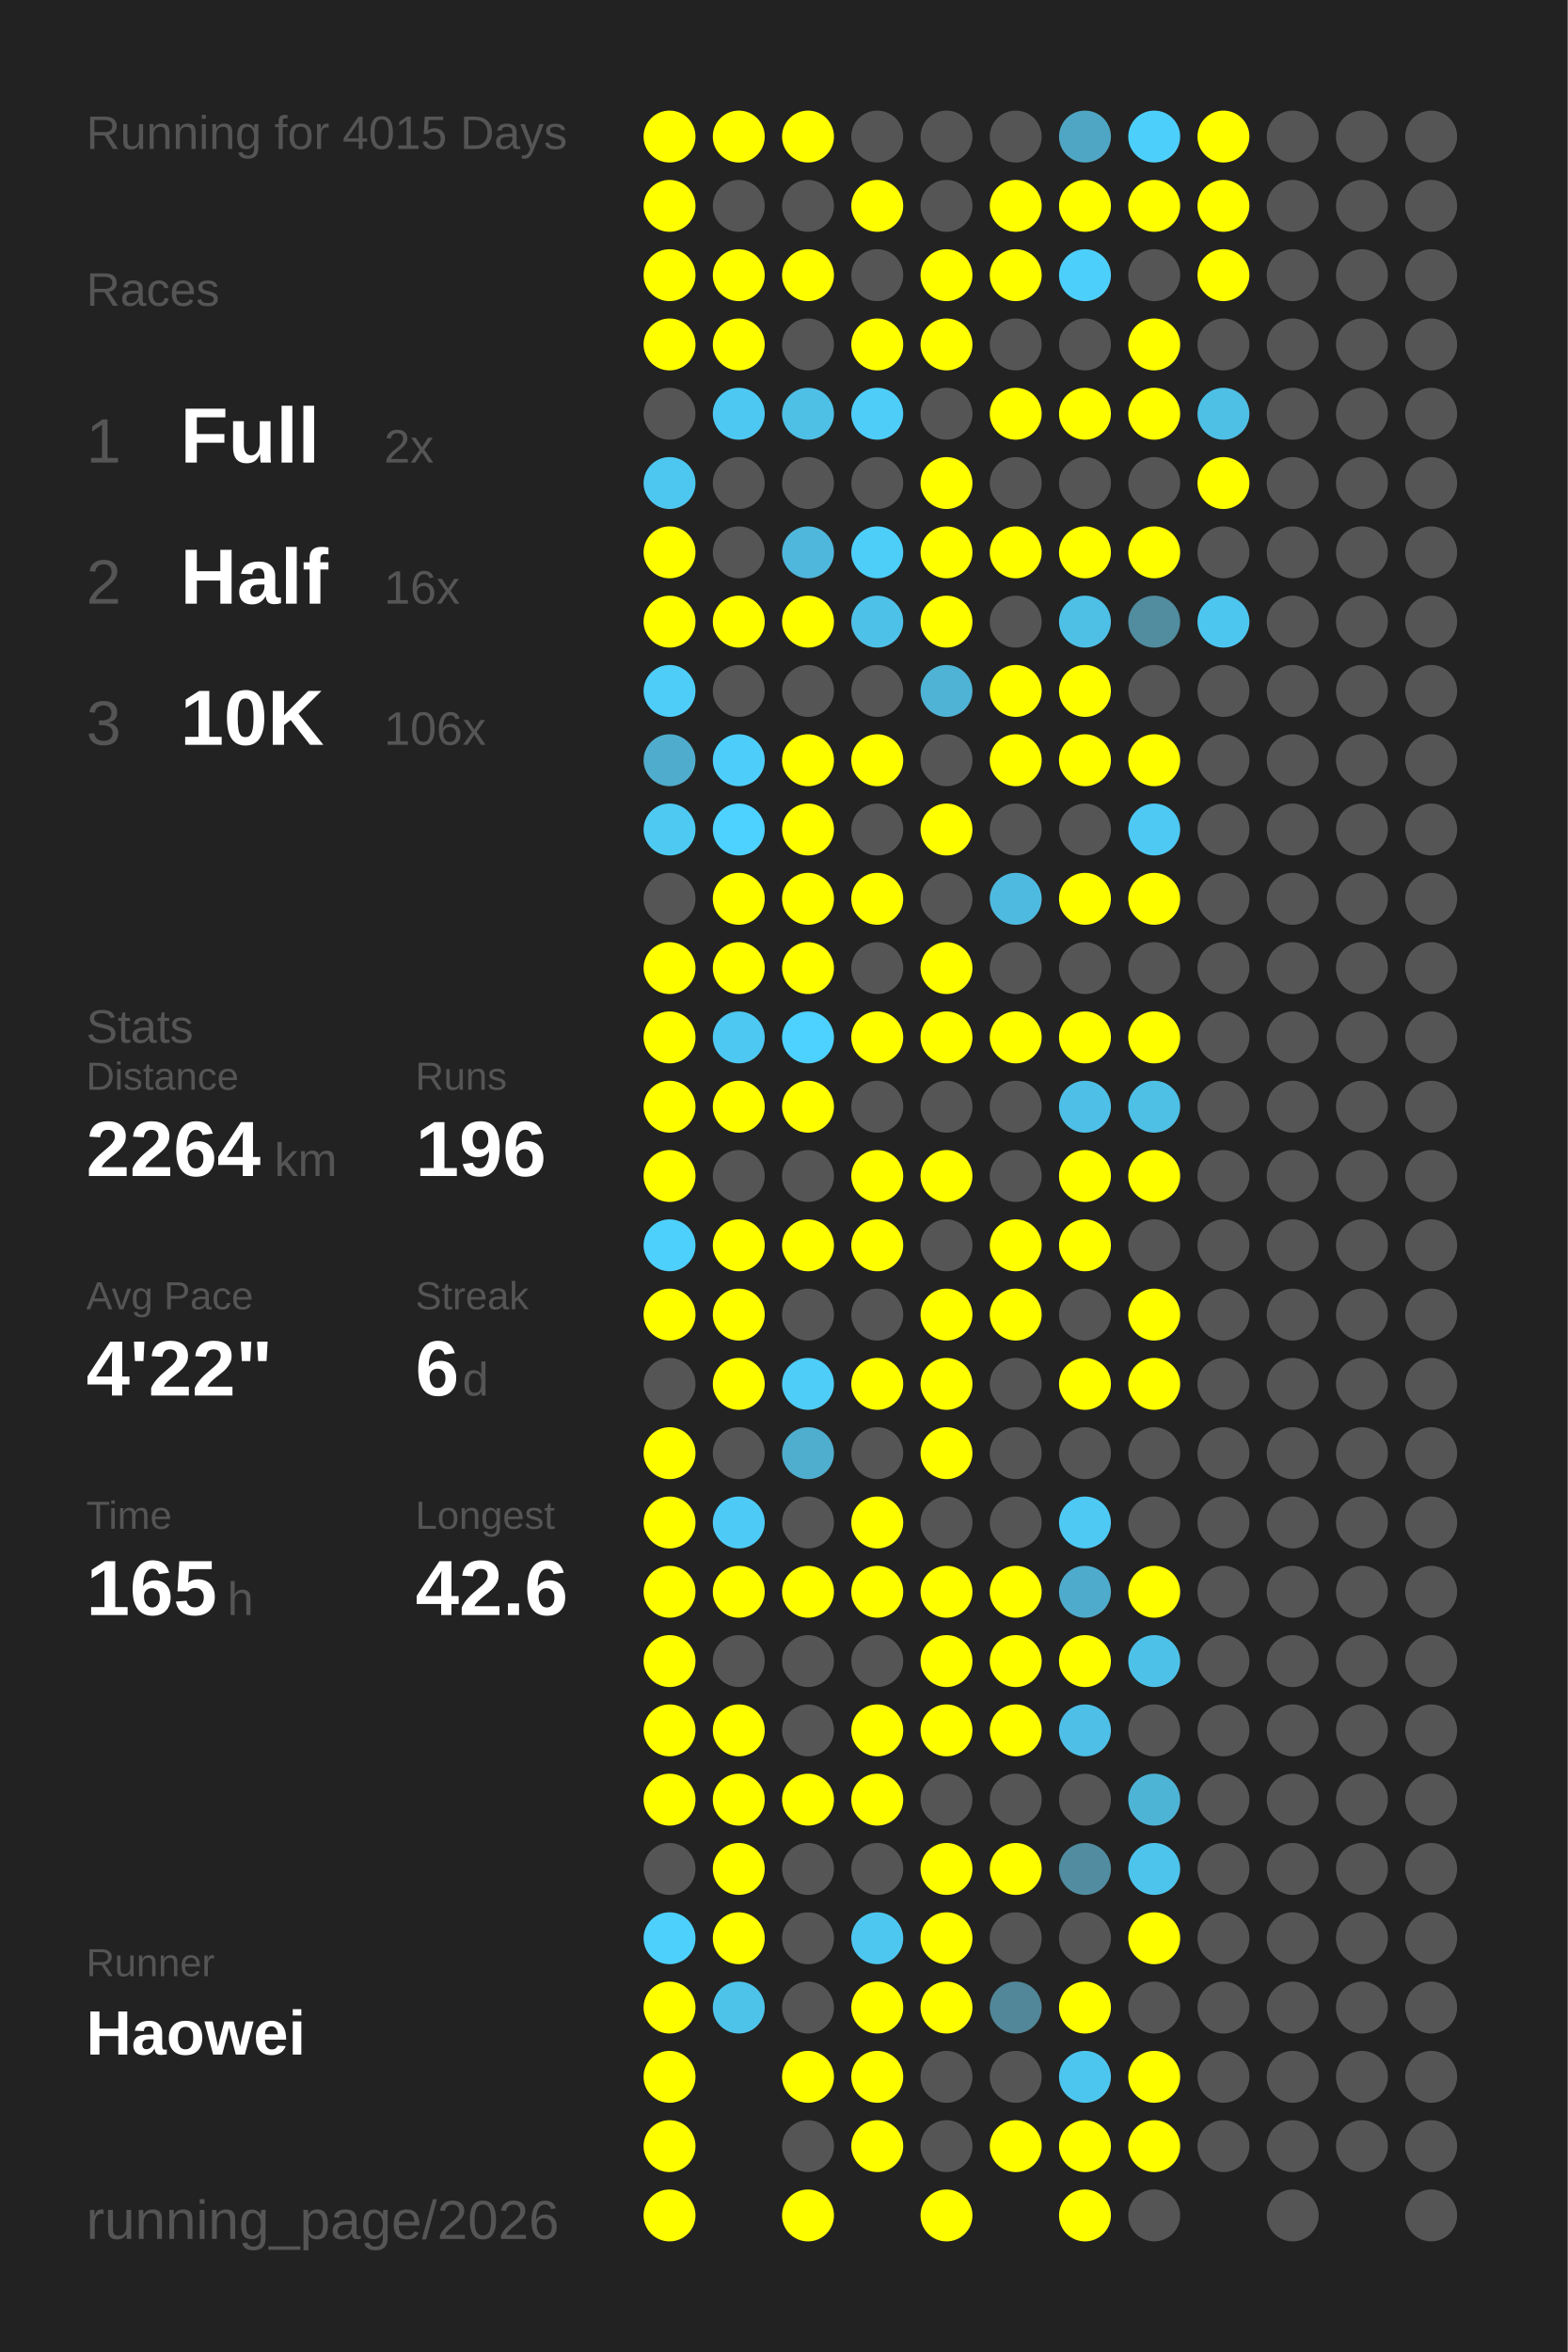
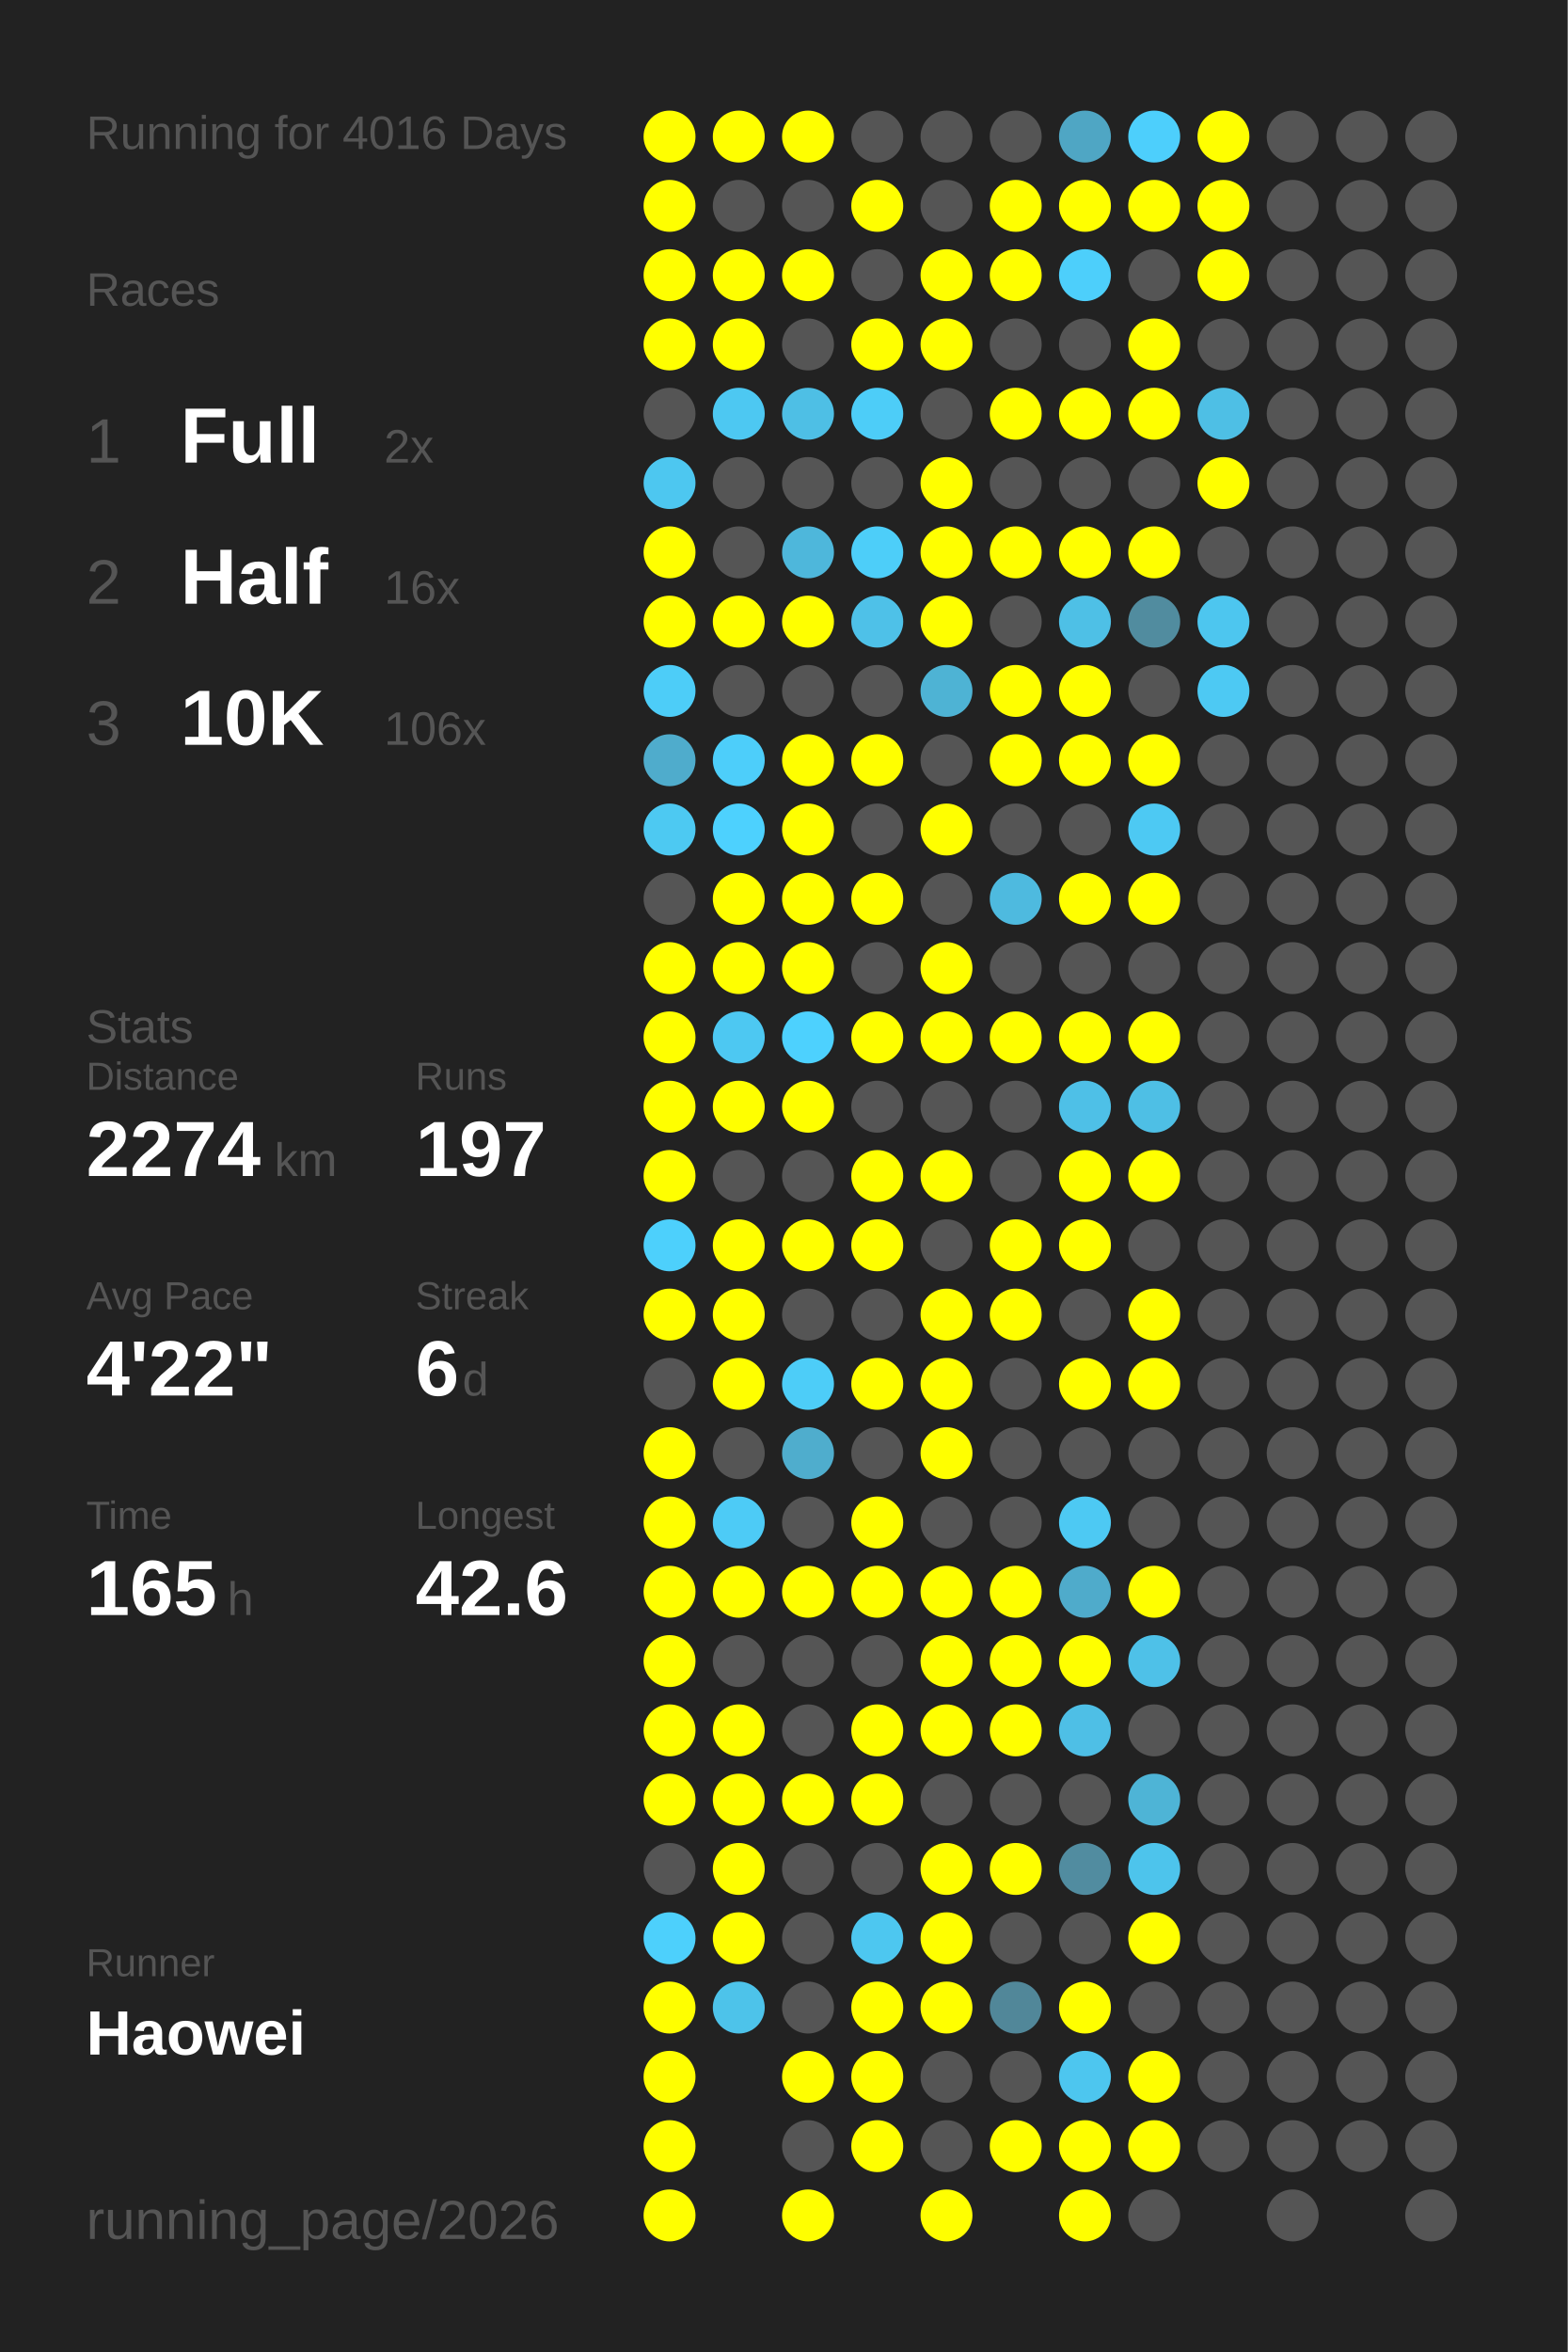
<svg xmlns="http://www.w3.org/2000/svg" baseProfile="full" height="300mm" version="1.1" viewBox="0,0,200,300" width="200mm">
  <defs />
  <rect fill="#222222" height="300" width="200" x="0" y="0" />
-   <text fill="#555555" style="font-size:6px; font-family:Arial;" x="11" y="19">Running for 4015 Days</text>
+   <text fill="#555555" style="font-size:6px; font-family:Arial;" x="11" y="19">Running for 4016 Days</text>
  <text fill="#555555" style="font-size:6px; font-family:Arial;" x="11" y="39">Races</text>
  <text fill="#555555" style="font-size:8px; font-family:Arial;" x="11" y="59">1</text>
  <text fill="#FFFFFF" style="font-size:10px; font-family:Arial; font-weight:bold;" x="23" y="59">Full</text>
  <text fill="#555555" style="font-size:6px; font-family:Arial;" x="49" y="59">2x</text>
  <text fill="#555555" style="font-size:8px; font-family:Arial;" x="11" y="77">2</text>
  <text fill="#FFFFFF" style="font-size:10px; font-family:Arial; font-weight:bold;" x="23" y="77">Half</text>
  <text fill="#555555" style="font-size:6px; font-family:Arial;" x="49" y="77">16x</text>
  <text fill="#555555" style="font-size:8px; font-family:Arial;" x="11" y="95">3</text>
  <text fill="#FFFFFF" style="font-size:10px; font-family:Arial; font-weight:bold;" x="23" y="95">10K</text>
  <text fill="#555555" style="font-size:6px; font-family:Arial;" x="49" y="95">106x</text>
  <text fill="#555555" style="font-size:6px; font-family:Arial;" x="11" y="133">Stats</text>
  <text fill="#555555" style="font-size:5px; font-family:Arial;" x="11" y="139">Distance</text>
-   <text fill="#FFFFFF" style="font-size:10px; font-family:Arial; font-weight:bold;" x="11" y="150">2264</text>
+   <text fill="#FFFFFF" style="font-size:10px; font-family:Arial; font-weight:bold;" x="11" y="150">2274</text>
  <text fill="#555555" style="font-size:6px; font-family:Arial;" x="35" y="150">km</text>
  <text fill="#555555" style="font-size:5px; font-family:Arial;" x="53" y="139">Runs</text>
-   <text fill="#FFFFFF" style="font-size:10px; font-family:Arial; font-weight:bold;" x="53" y="150">196</text>
+   <text fill="#FFFFFF" style="font-size:10px; font-family:Arial; font-weight:bold;" x="53" y="150">197</text>
  <text fill="#555555" style="font-size:5px; font-family:Arial;" x="11" y="167">Avg Pace</text>
  <text fill="#FFFFFF" style="font-size:10px; font-family:Arial; font-weight:bold;" x="11" y="178">4'22"</text>
  <text fill="#555555" style="font-size:5px; font-family:Arial;" x="53" y="167">Streak</text>
  <text fill="#FFFFFF" style="font-size:10px; font-family:Arial; font-weight:bold;" x="53" y="178">6</text>
  <text fill="#555555" style="font-size:6px; font-family:Arial;" x="59" y="178">d</text>
  <text fill="#555555" style="font-size:5px; font-family:Arial;" x="11" y="195">Time</text>
  <text fill="#FFFFFF" style="font-size:10px; font-family:Arial; font-weight:bold;" x="11" y="206">165</text>
  <text fill="#555555" style="font-size:6px; font-family:Arial;" x="29" y="206">h</text>
  <text fill="#555555" style="font-size:5px; font-family:Arial;" x="53" y="195">Longest</text>
  <text fill="#FFFFFF" style="font-size:10px; font-family:Arial; font-weight:bold;" x="53" y="206">42.6</text>
  <text fill="#555555" style="font-size:5px; font-family:Arial;" x="11" y="252.065">Runner</text>
  <text fill="#FFFFFF" style="font-size:8px; font-family:Arial; font-weight:bold;" x="11" y="262.065">Haowei</text>
  <text fill="#555555" style="font-size:7px; font-family:Arial;" x="11" y="285.581">running_page/2026</text>
  <circle cx="85.417" cy="17.419" fill="#FFFF00" r="3.312" />
  <circle cx="85.417" cy="26.258" fill="#FFFF00" r="3.312" />
  <circle cx="85.417" cy="35.097" fill="#FFFF00" r="3.312" />
  <circle cx="85.417" cy="43.935" fill="#FFFF00" r="3.312" />
  <circle cx="85.417" cy="52.774" fill="#555555" r="3.312" />
  <circle cx="85.417" cy="61.613" fill="#4dc7f0" r="3.312" />
  <circle cx="85.417" cy="70.452" fill="#FFFF00" r="3.312" />
  <circle cx="85.417" cy="79.29" fill="#FFFF00" r="3.312" />
  <circle cx="85.417" cy="88.129" fill="#4dcdf8" r="3.312" />
  <circle cx="85.417" cy="96.968" fill="#4faccc" r="3.312" />
  <circle cx="85.417" cy="105.806" fill="#4dc9f2" r="3.312" />
  <circle cx="85.417" cy="114.645" fill="#555555" r="3.312" />
  <circle cx="85.417" cy="123.484" fill="#FFFF00" r="3.312" />
  <circle cx="85.417" cy="132.323" fill="#FFFF00" r="3.312" />
  <circle cx="85.417" cy="141.161" fill="#FFFF00" r="3.312" />
  <circle cx="85.417" cy="150" fill="#FFFF00" r="3.312" />
  <circle cx="85.417" cy="158.839" fill="#4dd0fc" r="3.312" />
  <circle cx="85.417" cy="167.677" fill="#FFFF00" r="3.312" />
  <circle cx="85.417" cy="176.516" fill="#555555" r="3.312" />
  <circle cx="85.417" cy="185.355" fill="#FFFF00" r="3.312" />
  <circle cx="85.417" cy="194.194" fill="#FFFF00" r="3.312" />
  <circle cx="85.417" cy="203.032" fill="#FFFF00" r="3.312" />
  <circle cx="85.417" cy="211.871" fill="#FFFF00" r="3.312" />
  <circle cx="85.417" cy="220.71" fill="#FFFF00" r="3.312" />
  <circle cx="85.417" cy="229.548" fill="#FFFF00" r="3.312" />
  <circle cx="85.417" cy="238.387" fill="#555555" r="3.312" />
  <circle cx="85.417" cy="247.226" fill="#4dd0fc" r="3.312" />
  <circle cx="85.417" cy="256.065" fill="#FFFF00" r="3.312" />
  <circle cx="85.417" cy="264.903" fill="#FFFF00" r="3.312" />
  <circle cx="85.417" cy="273.742" fill="#FFFF00" r="3.312" />
  <circle cx="85.417" cy="282.581" fill="#FFFF00" r="3.312" />
  <circle cx="94.25" cy="17.419" fill="#FFFF00" r="3.312" />
  <circle cx="94.25" cy="26.258" fill="#555555" r="3.312" />
  <circle cx="94.25" cy="35.097" fill="#FFFF00" r="3.312" />
  <circle cx="94.25" cy="43.935" fill="#FFFF00" r="3.312" />
  <circle cx="94.25" cy="52.774" fill="#4dc8f2" r="3.312" />
  <circle cx="94.25" cy="61.613" fill="#555555" r="3.312" />
  <circle cx="94.25" cy="70.452" fill="#555555" r="3.312" />
  <circle cx="94.25" cy="79.29" fill="#FFFF00" r="3.312" />
  <circle cx="94.25" cy="88.129" fill="#555555" r="3.312" />
  <circle cx="94.25" cy="96.968" fill="#4dcefa" r="3.312" />
  <circle cx="94.25" cy="105.806" fill="#4dd1fe" r="3.312" />
  <circle cx="94.25" cy="114.645" fill="#FFFF00" r="3.312" />
  <circle cx="94.25" cy="123.484" fill="#FFFF00" r="3.312" />
  <circle cx="94.25" cy="132.323" fill="#4dc8f2" r="3.312" />
  <circle cx="94.25" cy="141.161" fill="#FFFF00" r="3.312" />
  <circle cx="94.25" cy="150" fill="#555555" r="3.312" />
  <circle cx="94.25" cy="158.839" fill="#FFFF00" r="3.312" />
  <circle cx="94.25" cy="167.677" fill="#FFFF00" r="3.312" />
  <circle cx="94.25" cy="176.516" fill="#FFFF00" r="3.312" />
  <circle cx="94.25" cy="185.355" fill="#555555" r="3.312" />
  <circle cx="94.25" cy="194.194" fill="#4dcbf6" r="3.312" />
  <circle cx="94.25" cy="203.032" fill="#FFFF00" r="3.312" />
  <circle cx="94.25" cy="211.871" fill="#555555" r="3.312" />
  <circle cx="94.25" cy="220.71" fill="#FFFF00" r="3.312" />
  <circle cx="94.25" cy="229.548" fill="#FFFF00" r="3.312" />
  <circle cx="94.25" cy="238.387" fill="#FFFF00" r="3.312" />
  <circle cx="94.25" cy="247.226" fill="#FFFF00" r="3.312" />
  <circle cx="94.25" cy="256.065" fill="#4dc3ea" r="3.312" />
  <circle cx="103.083" cy="17.419" fill="#FFFF00" r="3.312" />
  <circle cx="103.083" cy="26.258" fill="#555555" r="3.312" />
  <circle cx="103.083" cy="35.097" fill="#FFFF00" r="3.312" />
  <circle cx="103.083" cy="43.935" fill="#555555" r="3.312" />
  <circle cx="103.083" cy="52.774" fill="#4ebfe5" r="3.312" />
  <circle cx="103.083" cy="61.613" fill="#555555" r="3.312" />
  <circle cx="103.083" cy="70.452" fill="#4eb7db" r="3.312" />
  <circle cx="103.083" cy="79.29" fill="#FFFF00" r="3.312" />
  <circle cx="103.083" cy="88.129" fill="#555555" r="3.312" />
  <circle cx="103.083" cy="96.968" fill="#FFFF00" r="3.312" />
  <circle cx="103.083" cy="105.806" fill="#FFFF00" r="3.312" />
  <circle cx="103.083" cy="114.645" fill="#FFFF00" r="3.312" />
  <circle cx="103.083" cy="123.484" fill="#FFFF00" r="3.312" />
  <circle cx="103.083" cy="132.323" fill="#4dd1fe" r="3.312" />
  <circle cx="103.083" cy="141.161" fill="#FFFF00" r="3.312" />
  <circle cx="103.083" cy="150" fill="#555555" r="3.312" />
  <circle cx="103.083" cy="158.839" fill="#FFFF00" r="3.312" />
  <circle cx="103.083" cy="167.677" fill="#555555" r="3.312" />
  <circle cx="103.083" cy="176.516" fill="#4dcdf8" r="3.312" />
  <circle cx="103.083" cy="185.355" fill="#4fadcd" r="3.312" />
  <circle cx="103.083" cy="194.194" fill="#555555" r="3.312" />
  <circle cx="103.083" cy="203.032" fill="#FFFF00" r="3.312" />
  <circle cx="103.083" cy="211.871" fill="#555555" r="3.312" />
  <circle cx="103.083" cy="220.71" fill="#555555" r="3.312" />
  <circle cx="103.083" cy="229.548" fill="#FFFF00" r="3.312" />
  <circle cx="103.083" cy="238.387" fill="#555555" r="3.312" />
  <circle cx="103.083" cy="247.226" fill="#555555" r="3.312" />
  <circle cx="103.083" cy="256.065" fill="#555555" r="3.312" />
  <circle cx="103.083" cy="264.903" fill="#FFFF00" r="3.312" />
  <circle cx="103.083" cy="273.742" fill="#555555" r="3.312" />
  <circle cx="103.083" cy="282.581" fill="#FFFF00" r="3.312" />
  <circle cx="111.917" cy="17.419" fill="#555555" r="3.312" />
  <circle cx="111.917" cy="26.258" fill="#FFFF00" r="3.312" />
  <circle cx="111.917" cy="35.097" fill="#555555" r="3.312" />
  <circle cx="111.917" cy="43.935" fill="#FFFF00" r="3.312" />
  <circle cx="111.917" cy="52.774" fill="#4dcdf8" r="3.312" />
  <circle cx="111.917" cy="61.613" fill="#555555" r="3.312" />
  <circle cx="111.917" cy="70.452" fill="#4dcef9" r="3.312" />
  <circle cx="111.917" cy="79.29" fill="#4ec1e8" r="3.312" />
  <circle cx="111.917" cy="88.129" fill="#555555" r="3.312" />
  <circle cx="111.917" cy="96.968" fill="#FFFF00" r="3.312" />
  <circle cx="111.917" cy="105.806" fill="#555555" r="3.312" />
  <circle cx="111.917" cy="114.645" fill="#FFFF00" r="3.312" />
  <circle cx="111.917" cy="123.484" fill="#555555" r="3.312" />
  <circle cx="111.917" cy="132.323" fill="#FFFF00" r="3.312" />
  <circle cx="111.917" cy="141.161" fill="#555555" r="3.312" />
  <circle cx="111.917" cy="150" fill="#FFFF00" r="3.312" />
  <circle cx="111.917" cy="158.839" fill="#FFFF00" r="3.312" />
  <circle cx="111.917" cy="167.677" fill="#555555" r="3.312" />
  <circle cx="111.917" cy="176.516" fill="#FFFF00" r="3.312" />
  <circle cx="111.917" cy="185.355" fill="#555555" r="3.312" />
  <circle cx="111.917" cy="194.194" fill="#FFFF00" r="3.312" />
  <circle cx="111.917" cy="203.032" fill="#FFFF00" r="3.312" />
  <circle cx="111.917" cy="211.871" fill="#555555" r="3.312" />
  <circle cx="111.917" cy="220.71" fill="#FFFF00" r="3.312" />
  <circle cx="111.917" cy="229.548" fill="#FFFF00" r="3.312" />
  <circle cx="111.917" cy="238.387" fill="#555555" r="3.312" />
  <circle cx="111.917" cy="247.226" fill="#4dc7f0" r="3.312" />
  <circle cx="111.917" cy="256.065" fill="#FFFF00" r="3.312" />
  <circle cx="111.917" cy="264.903" fill="#FFFF00" r="3.312" />
  <circle cx="111.917" cy="273.742" fill="#FFFF00" r="3.312" />
  <circle cx="120.75" cy="17.419" fill="#555555" r="3.312" />
  <circle cx="120.75" cy="26.258" fill="#555555" r="3.312" />
  <circle cx="120.75" cy="35.097" fill="#FFFF00" r="3.312" />
  <circle cx="120.75" cy="43.935" fill="#FFFF00" r="3.312" />
  <circle cx="120.75" cy="52.774" fill="#555555" r="3.312" />
  <circle cx="120.75" cy="61.613" fill="#FFFF00" r="3.312" />
  <circle cx="120.75" cy="70.452" fill="#FFFF00" r="3.312" />
  <circle cx="120.75" cy="79.29" fill="#FFFF00" r="3.312" />
  <circle cx="120.75" cy="88.129" fill="#4eb3d4" r="3.312" />
  <circle cx="120.75" cy="96.968" fill="#555555" r="3.312" />
  <circle cx="120.75" cy="105.806" fill="#FFFF00" r="3.312" />
  <circle cx="120.75" cy="114.645" fill="#555555" r="3.312" />
  <circle cx="120.75" cy="123.484" fill="#FFFF00" r="3.312" />
  <circle cx="120.75" cy="132.323" fill="#FFFF00" r="3.312" />
  <circle cx="120.75" cy="141.161" fill="#555555" r="3.312" />
  <circle cx="120.75" cy="150" fill="#FFFF00" r="3.312" />
  <circle cx="120.75" cy="158.839" fill="#555555" r="3.312" />
  <circle cx="120.75" cy="167.677" fill="#FFFF00" r="3.312" />
  <circle cx="120.75" cy="176.516" fill="#FFFF00" r="3.312" />
  <circle cx="120.75" cy="185.355" fill="#FFFF00" r="3.312" />
  <circle cx="120.75" cy="194.194" fill="#555555" r="3.312" />
  <circle cx="120.75" cy="203.032" fill="#FFFF00" r="3.312" />
  <circle cx="120.75" cy="211.871" fill="#FFFF00" r="3.312" />
  <circle cx="120.75" cy="220.71" fill="#FFFF00" r="3.312" />
  <circle cx="120.75" cy="229.548" fill="#555555" r="3.312" />
  <circle cx="120.75" cy="238.387" fill="#FFFF00" r="3.312" />
  <circle cx="120.75" cy="247.226" fill="#FFFF00" r="3.312" />
  <circle cx="120.75" cy="256.065" fill="#FFFF00" r="3.312" />
  <circle cx="120.75" cy="264.903" fill="#555555" r="3.312" />
  <circle cx="120.75" cy="273.742" fill="#555555" r="3.312" />
  <circle cx="120.75" cy="282.581" fill="#FFFF00" r="3.312" />
  <circle cx="129.583" cy="17.419" fill="#555555" r="3.312" />
  <circle cx="129.583" cy="26.258" fill="#FFFF00" r="3.312" />
  <circle cx="129.583" cy="35.097" fill="#FFFF00" r="3.312" />
  <circle cx="129.583" cy="43.935" fill="#555555" r="3.312" />
  <circle cx="129.583" cy="52.774" fill="#FFFF00" r="3.312" />
  <circle cx="129.583" cy="61.613" fill="#555555" r="3.312" />
  <circle cx="129.583" cy="70.452" fill="#FFFF00" r="3.312" />
  <circle cx="129.583" cy="79.29" fill="#555555" r="3.312" />
  <circle cx="129.583" cy="88.129" fill="#FFFF00" r="3.312" />
  <circle cx="129.583" cy="96.968" fill="#FFFF00" r="3.312" />
  <circle cx="129.583" cy="105.806" fill="#555555" r="3.312" />
  <circle cx="129.583" cy="114.645" fill="#4ebadf" r="3.312" />
  <circle cx="129.583" cy="123.484" fill="#555555" r="3.312" />
  <circle cx="129.583" cy="132.323" fill="#FFFF00" r="3.312" />
  <circle cx="129.583" cy="141.161" fill="#555555" r="3.312" />
  <circle cx="129.583" cy="150" fill="#555555" r="3.312" />
  <circle cx="129.583" cy="158.839" fill="#FFFF00" r="3.312" />
  <circle cx="129.583" cy="167.677" fill="#FFFF00" r="3.312" />
  <circle cx="129.583" cy="176.516" fill="#555555" r="3.312" />
  <circle cx="129.583" cy="185.355" fill="#555555" r="3.312" />
  <circle cx="129.583" cy="194.194" fill="#555555" r="3.312" />
  <circle cx="129.583" cy="203.032" fill="#FFFF00" r="3.312" />
  <circle cx="129.583" cy="211.871" fill="#FFFF00" r="3.312" />
  <circle cx="129.583" cy="220.71" fill="#FFFF00" r="3.312" />
  <circle cx="129.583" cy="229.548" fill="#555555" r="3.312" />
  <circle cx="129.583" cy="238.387" fill="#FFFF00" r="3.312" />
  <circle cx="129.583" cy="247.226" fill="#555555" r="3.312" />
  <circle cx="129.583" cy="256.065" fill="#518799" r="3.312" />
  <circle cx="129.583" cy="264.903" fill="#555555" r="3.312" />
  <circle cx="129.583" cy="273.742" fill="#FFFF00" r="3.312" />
  <circle cx="138.417" cy="17.419" fill="#4fa6c4" r="3.312" />
  <circle cx="138.417" cy="26.258" fill="#FFFF00" r="3.312" />
  <circle cx="138.417" cy="35.097" fill="#4dcffb" r="3.312" />
  <circle cx="138.417" cy="43.935" fill="#555555" r="3.312" />
  <circle cx="138.417" cy="52.774" fill="#FFFF00" r="3.312" />
  <circle cx="138.417" cy="61.613" fill="#555555" r="3.312" />
  <circle cx="138.417" cy="70.452" fill="#FFFF00" r="3.312" />
  <circle cx="138.417" cy="79.29" fill="#4ec0e6" r="3.312" />
  <circle cx="138.417" cy="88.129" fill="#FFFF00" r="3.312" />
  <circle cx="138.417" cy="96.968" fill="#FFFF00" r="3.312" />
  <circle cx="138.417" cy="105.806" fill="#555555" r="3.312" />
  <circle cx="138.417" cy="114.645" fill="#FFFF00" r="3.312" />
  <circle cx="138.417" cy="123.484" fill="#555555" r="3.312" />
  <circle cx="138.417" cy="132.323" fill="#FFFF00" r="3.312" />
  <circle cx="138.417" cy="141.161" fill="#4ec0e7" r="3.312" />
  <circle cx="138.417" cy="150" fill="#FFFF00" r="3.312" />
  <circle cx="138.417" cy="158.839" fill="#FFFF00" r="3.312" />
  <circle cx="138.417" cy="167.677" fill="#555555" r="3.312" />
  <circle cx="138.417" cy="176.516" fill="#FFFF00" r="3.312" />
  <circle cx="138.417" cy="185.355" fill="#555555" r="3.312" />
  <circle cx="138.417" cy="194.194" fill="#4dc9f3" r="3.312" />
  <circle cx="138.417" cy="203.032" fill="#4fabcb" r="3.312" />
  <circle cx="138.417" cy="211.871" fill="#FFFF00" r="3.312" />
  <circle cx="138.417" cy="220.71" fill="#4ebfe6" r="3.312" />
  <circle cx="138.417" cy="229.548" fill="#555555" r="3.312" />
  <circle cx="138.417" cy="238.387" fill="#518ca0" r="3.312" />
  <circle cx="138.417" cy="247.226" fill="#555555" r="3.312" />
  <circle cx="138.417" cy="256.065" fill="#FFFF00" r="3.312" />
  <circle cx="138.417" cy="264.903" fill="#4dc6ef" r="3.312" />
  <circle cx="138.417" cy="273.742" fill="#FFFF00" r="3.312" />
  <circle cx="138.417" cy="282.581" fill="#FFFF00" r="3.312" />
  <circle cx="147.25" cy="17.419" fill="#4dcffc" r="3.312" />
  <circle cx="147.25" cy="26.258" fill="#FFFF00" r="3.312" />
  <circle cx="147.25" cy="35.097" fill="#555555" r="3.312" />
  <circle cx="147.25" cy="43.935" fill="#FFFF00" r="3.312" />
  <circle cx="147.25" cy="52.774" fill="#FFFF00" r="3.312" />
  <circle cx="147.25" cy="61.613" fill="#555555" r="3.312" />
  <circle cx="147.25" cy="70.452" fill="#FFFF00" r="3.312" />
  <circle cx="147.25" cy="79.29" fill="#518c9f" r="3.312" />
  <circle cx="147.25" cy="88.129" fill="#555555" r="3.312" />
  <circle cx="147.25" cy="96.968" fill="#FFFF00" r="3.312" />
  <circle cx="147.25" cy="105.806" fill="#4dc9f3" r="3.312" />
  <circle cx="147.25" cy="114.645" fill="#FFFF00" r="3.312" />
  <circle cx="147.25" cy="123.484" fill="#555555" r="3.312" />
  <circle cx="147.25" cy="132.323" fill="#FFFF00" r="3.312" />
  <circle cx="147.25" cy="141.161" fill="#4ebfe5" r="3.312" />
  <circle cx="147.25" cy="150" fill="#FFFF00" r="3.312" />
  <circle cx="147.25" cy="158.839" fill="#555555" r="3.312" />
  <circle cx="147.25" cy="167.677" fill="#FFFF00" r="3.312" />
  <circle cx="147.25" cy="176.516" fill="#FFFF00" r="3.312" />
  <circle cx="147.25" cy="185.355" fill="#555555" r="3.312" />
  <circle cx="147.25" cy="194.194" fill="#555555" r="3.312" />
  <circle cx="147.25" cy="203.032" fill="#FFFF00" r="3.312" />
  <circle cx="147.25" cy="211.871" fill="#4ec1e8" r="3.312" />
  <circle cx="147.25" cy="220.71" fill="#555555" r="3.312" />
  <circle cx="147.25" cy="229.548" fill="#4eb4d6" r="3.312" />
  <circle cx="147.25" cy="238.387" fill="#4dc4ec" r="3.312" />
  <circle cx="147.25" cy="247.226" fill="#FFFF00" r="3.312" />
  <circle cx="147.25" cy="256.065" fill="#555555" r="3.312" />
  <circle cx="147.25" cy="264.903" fill="#FFFF00" r="3.312" />
  <circle cx="147.25" cy="273.742" fill="#FFFF00" r="3.312" />
  <circle cx="147.25" cy="282.581" fill="#555555" r="3.312" />
  <circle cx="156.083" cy="17.419" fill="#FFFF00" r="3.312" />
  <circle cx="156.083" cy="26.258" fill="#FFFF00" r="3.312" />
  <circle cx="156.083" cy="35.097" fill="#FFFF00" r="3.312" />
  <circle cx="156.083" cy="43.935" fill="#555555" r="3.312" />
  <circle cx="156.083" cy="52.774" fill="#4ebfe5" r="3.312" />
  <circle cx="156.083" cy="61.613" fill="#FFFF00" r="3.312" />
  <circle cx="156.083" cy="70.452" fill="#555555" r="3.312" />
  <circle cx="156.083" cy="79.29" fill="#4dc6ef" r="3.312" />
-   <circle cx="156.083" cy="88.129" fill="#555555" r="3.312" />
+   <circle cx="156.083" cy="88.129" fill="#4dc9f3" r="3.312" />
  <circle cx="156.083" cy="96.968" fill="#555555" r="3.312" />
  <circle cx="156.083" cy="105.806" fill="#555555" r="3.312" />
  <circle cx="156.083" cy="114.645" fill="#555555" r="3.312" />
  <circle cx="156.083" cy="123.484" fill="#555555" r="3.312" />
  <circle cx="156.083" cy="132.323" fill="#555555" r="3.312" />
  <circle cx="156.083" cy="141.161" fill="#555555" r="3.312" />
  <circle cx="156.083" cy="150" fill="#555555" r="3.312" />
  <circle cx="156.083" cy="158.839" fill="#555555" r="3.312" />
  <circle cx="156.083" cy="167.677" fill="#555555" r="3.312" />
  <circle cx="156.083" cy="176.516" fill="#555555" r="3.312" />
  <circle cx="156.083" cy="185.355" fill="#555555" r="3.312" />
  <circle cx="156.083" cy="194.194" fill="#555555" r="3.312" />
  <circle cx="156.083" cy="203.032" fill="#555555" r="3.312" />
  <circle cx="156.083" cy="211.871" fill="#555555" r="3.312" />
  <circle cx="156.083" cy="220.71" fill="#555555" r="3.312" />
  <circle cx="156.083" cy="229.548" fill="#555555" r="3.312" />
  <circle cx="156.083" cy="238.387" fill="#555555" r="3.312" />
  <circle cx="156.083" cy="247.226" fill="#555555" r="3.312" />
  <circle cx="156.083" cy="256.065" fill="#555555" r="3.312" />
  <circle cx="156.083" cy="264.903" fill="#555555" r="3.312" />
  <circle cx="156.083" cy="273.742" fill="#555555" r="3.312" />
  <circle cx="164.917" cy="17.419" fill="#555555" r="3.312" />
  <circle cx="164.917" cy="26.258" fill="#555555" r="3.312" />
  <circle cx="164.917" cy="35.097" fill="#555555" r="3.312" />
  <circle cx="164.917" cy="43.935" fill="#555555" r="3.312" />
  <circle cx="164.917" cy="52.774" fill="#555555" r="3.312" />
  <circle cx="164.917" cy="61.613" fill="#555555" r="3.312" />
  <circle cx="164.917" cy="70.452" fill="#555555" r="3.312" />
  <circle cx="164.917" cy="79.29" fill="#555555" r="3.312" />
  <circle cx="164.917" cy="88.129" fill="#555555" r="3.312" />
  <circle cx="164.917" cy="96.968" fill="#555555" r="3.312" />
  <circle cx="164.917" cy="105.806" fill="#555555" r="3.312" />
  <circle cx="164.917" cy="114.645" fill="#555555" r="3.312" />
  <circle cx="164.917" cy="123.484" fill="#555555" r="3.312" />
  <circle cx="164.917" cy="132.323" fill="#555555" r="3.312" />
  <circle cx="164.917" cy="141.161" fill="#555555" r="3.312" />
  <circle cx="164.917" cy="150" fill="#555555" r="3.312" />
  <circle cx="164.917" cy="158.839" fill="#555555" r="3.312" />
  <circle cx="164.917" cy="167.677" fill="#555555" r="3.312" />
  <circle cx="164.917" cy="176.516" fill="#555555" r="3.312" />
  <circle cx="164.917" cy="185.355" fill="#555555" r="3.312" />
  <circle cx="164.917" cy="194.194" fill="#555555" r="3.312" />
  <circle cx="164.917" cy="203.032" fill="#555555" r="3.312" />
  <circle cx="164.917" cy="211.871" fill="#555555" r="3.312" />
  <circle cx="164.917" cy="220.71" fill="#555555" r="3.312" />
  <circle cx="164.917" cy="229.548" fill="#555555" r="3.312" />
  <circle cx="164.917" cy="238.387" fill="#555555" r="3.312" />
  <circle cx="164.917" cy="247.226" fill="#555555" r="3.312" />
  <circle cx="164.917" cy="256.065" fill="#555555" r="3.312" />
  <circle cx="164.917" cy="264.903" fill="#555555" r="3.312" />
  <circle cx="164.917" cy="273.742" fill="#555555" r="3.312" />
  <circle cx="164.917" cy="282.581" fill="#555555" r="3.312" />
  <circle cx="173.75" cy="17.419" fill="#555555" r="3.312" />
  <circle cx="173.75" cy="26.258" fill="#555555" r="3.312" />
  <circle cx="173.75" cy="35.097" fill="#555555" r="3.312" />
  <circle cx="173.75" cy="43.935" fill="#555555" r="3.312" />
  <circle cx="173.75" cy="52.774" fill="#555555" r="3.312" />
  <circle cx="173.75" cy="61.613" fill="#555555" r="3.312" />
  <circle cx="173.75" cy="70.452" fill="#555555" r="3.312" />
  <circle cx="173.75" cy="79.29" fill="#555555" r="3.312" />
  <circle cx="173.75" cy="88.129" fill="#555555" r="3.312" />
  <circle cx="173.75" cy="96.968" fill="#555555" r="3.312" />
  <circle cx="173.75" cy="105.806" fill="#555555" r="3.312" />
  <circle cx="173.75" cy="114.645" fill="#555555" r="3.312" />
  <circle cx="173.75" cy="123.484" fill="#555555" r="3.312" />
  <circle cx="173.75" cy="132.323" fill="#555555" r="3.312" />
  <circle cx="173.75" cy="141.161" fill="#555555" r="3.312" />
  <circle cx="173.75" cy="150" fill="#555555" r="3.312" />
  <circle cx="173.75" cy="158.839" fill="#555555" r="3.312" />
  <circle cx="173.75" cy="167.677" fill="#555555" r="3.312" />
  <circle cx="173.75" cy="176.516" fill="#555555" r="3.312" />
  <circle cx="173.75" cy="185.355" fill="#555555" r="3.312" />
  <circle cx="173.75" cy="194.194" fill="#555555" r="3.312" />
  <circle cx="173.75" cy="203.032" fill="#555555" r="3.312" />
  <circle cx="173.75" cy="211.871" fill="#555555" r="3.312" />
  <circle cx="173.75" cy="220.71" fill="#555555" r="3.312" />
  <circle cx="173.75" cy="229.548" fill="#555555" r="3.312" />
  <circle cx="173.75" cy="238.387" fill="#555555" r="3.312" />
  <circle cx="173.75" cy="247.226" fill="#555555" r="3.312" />
  <circle cx="173.75" cy="256.065" fill="#555555" r="3.312" />
  <circle cx="173.75" cy="264.903" fill="#555555" r="3.312" />
  <circle cx="173.75" cy="273.742" fill="#555555" r="3.312" />
  <circle cx="182.583" cy="17.419" fill="#555555" r="3.312" />
  <circle cx="182.583" cy="26.258" fill="#555555" r="3.312" />
  <circle cx="182.583" cy="35.097" fill="#555555" r="3.312" />
  <circle cx="182.583" cy="43.935" fill="#555555" r="3.312" />
  <circle cx="182.583" cy="52.774" fill="#555555" r="3.312" />
  <circle cx="182.583" cy="61.613" fill="#555555" r="3.312" />
  <circle cx="182.583" cy="70.452" fill="#555555" r="3.312" />
  <circle cx="182.583" cy="79.29" fill="#555555" r="3.312" />
  <circle cx="182.583" cy="88.129" fill="#555555" r="3.312" />
  <circle cx="182.583" cy="96.968" fill="#555555" r="3.312" />
  <circle cx="182.583" cy="105.806" fill="#555555" r="3.312" />
  <circle cx="182.583" cy="114.645" fill="#555555" r="3.312" />
  <circle cx="182.583" cy="123.484" fill="#555555" r="3.312" />
  <circle cx="182.583" cy="132.323" fill="#555555" r="3.312" />
  <circle cx="182.583" cy="141.161" fill="#555555" r="3.312" />
  <circle cx="182.583" cy="150" fill="#555555" r="3.312" />
  <circle cx="182.583" cy="158.839" fill="#555555" r="3.312" />
  <circle cx="182.583" cy="167.677" fill="#555555" r="3.312" />
  <circle cx="182.583" cy="176.516" fill="#555555" r="3.312" />
  <circle cx="182.583" cy="185.355" fill="#555555" r="3.312" />
  <circle cx="182.583" cy="194.194" fill="#555555" r="3.312" />
  <circle cx="182.583" cy="203.032" fill="#555555" r="3.312" />
  <circle cx="182.583" cy="211.871" fill="#555555" r="3.312" />
  <circle cx="182.583" cy="220.71" fill="#555555" r="3.312" />
  <circle cx="182.583" cy="229.548" fill="#555555" r="3.312" />
  <circle cx="182.583" cy="238.387" fill="#555555" r="3.312" />
  <circle cx="182.583" cy="247.226" fill="#555555" r="3.312" />
  <circle cx="182.583" cy="256.065" fill="#555555" r="3.312" />
  <circle cx="182.583" cy="264.903" fill="#555555" r="3.312" />
  <circle cx="182.583" cy="273.742" fill="#555555" r="3.312" />
  <circle cx="182.583" cy="282.581" fill="#555555" r="3.312" />
</svg>
